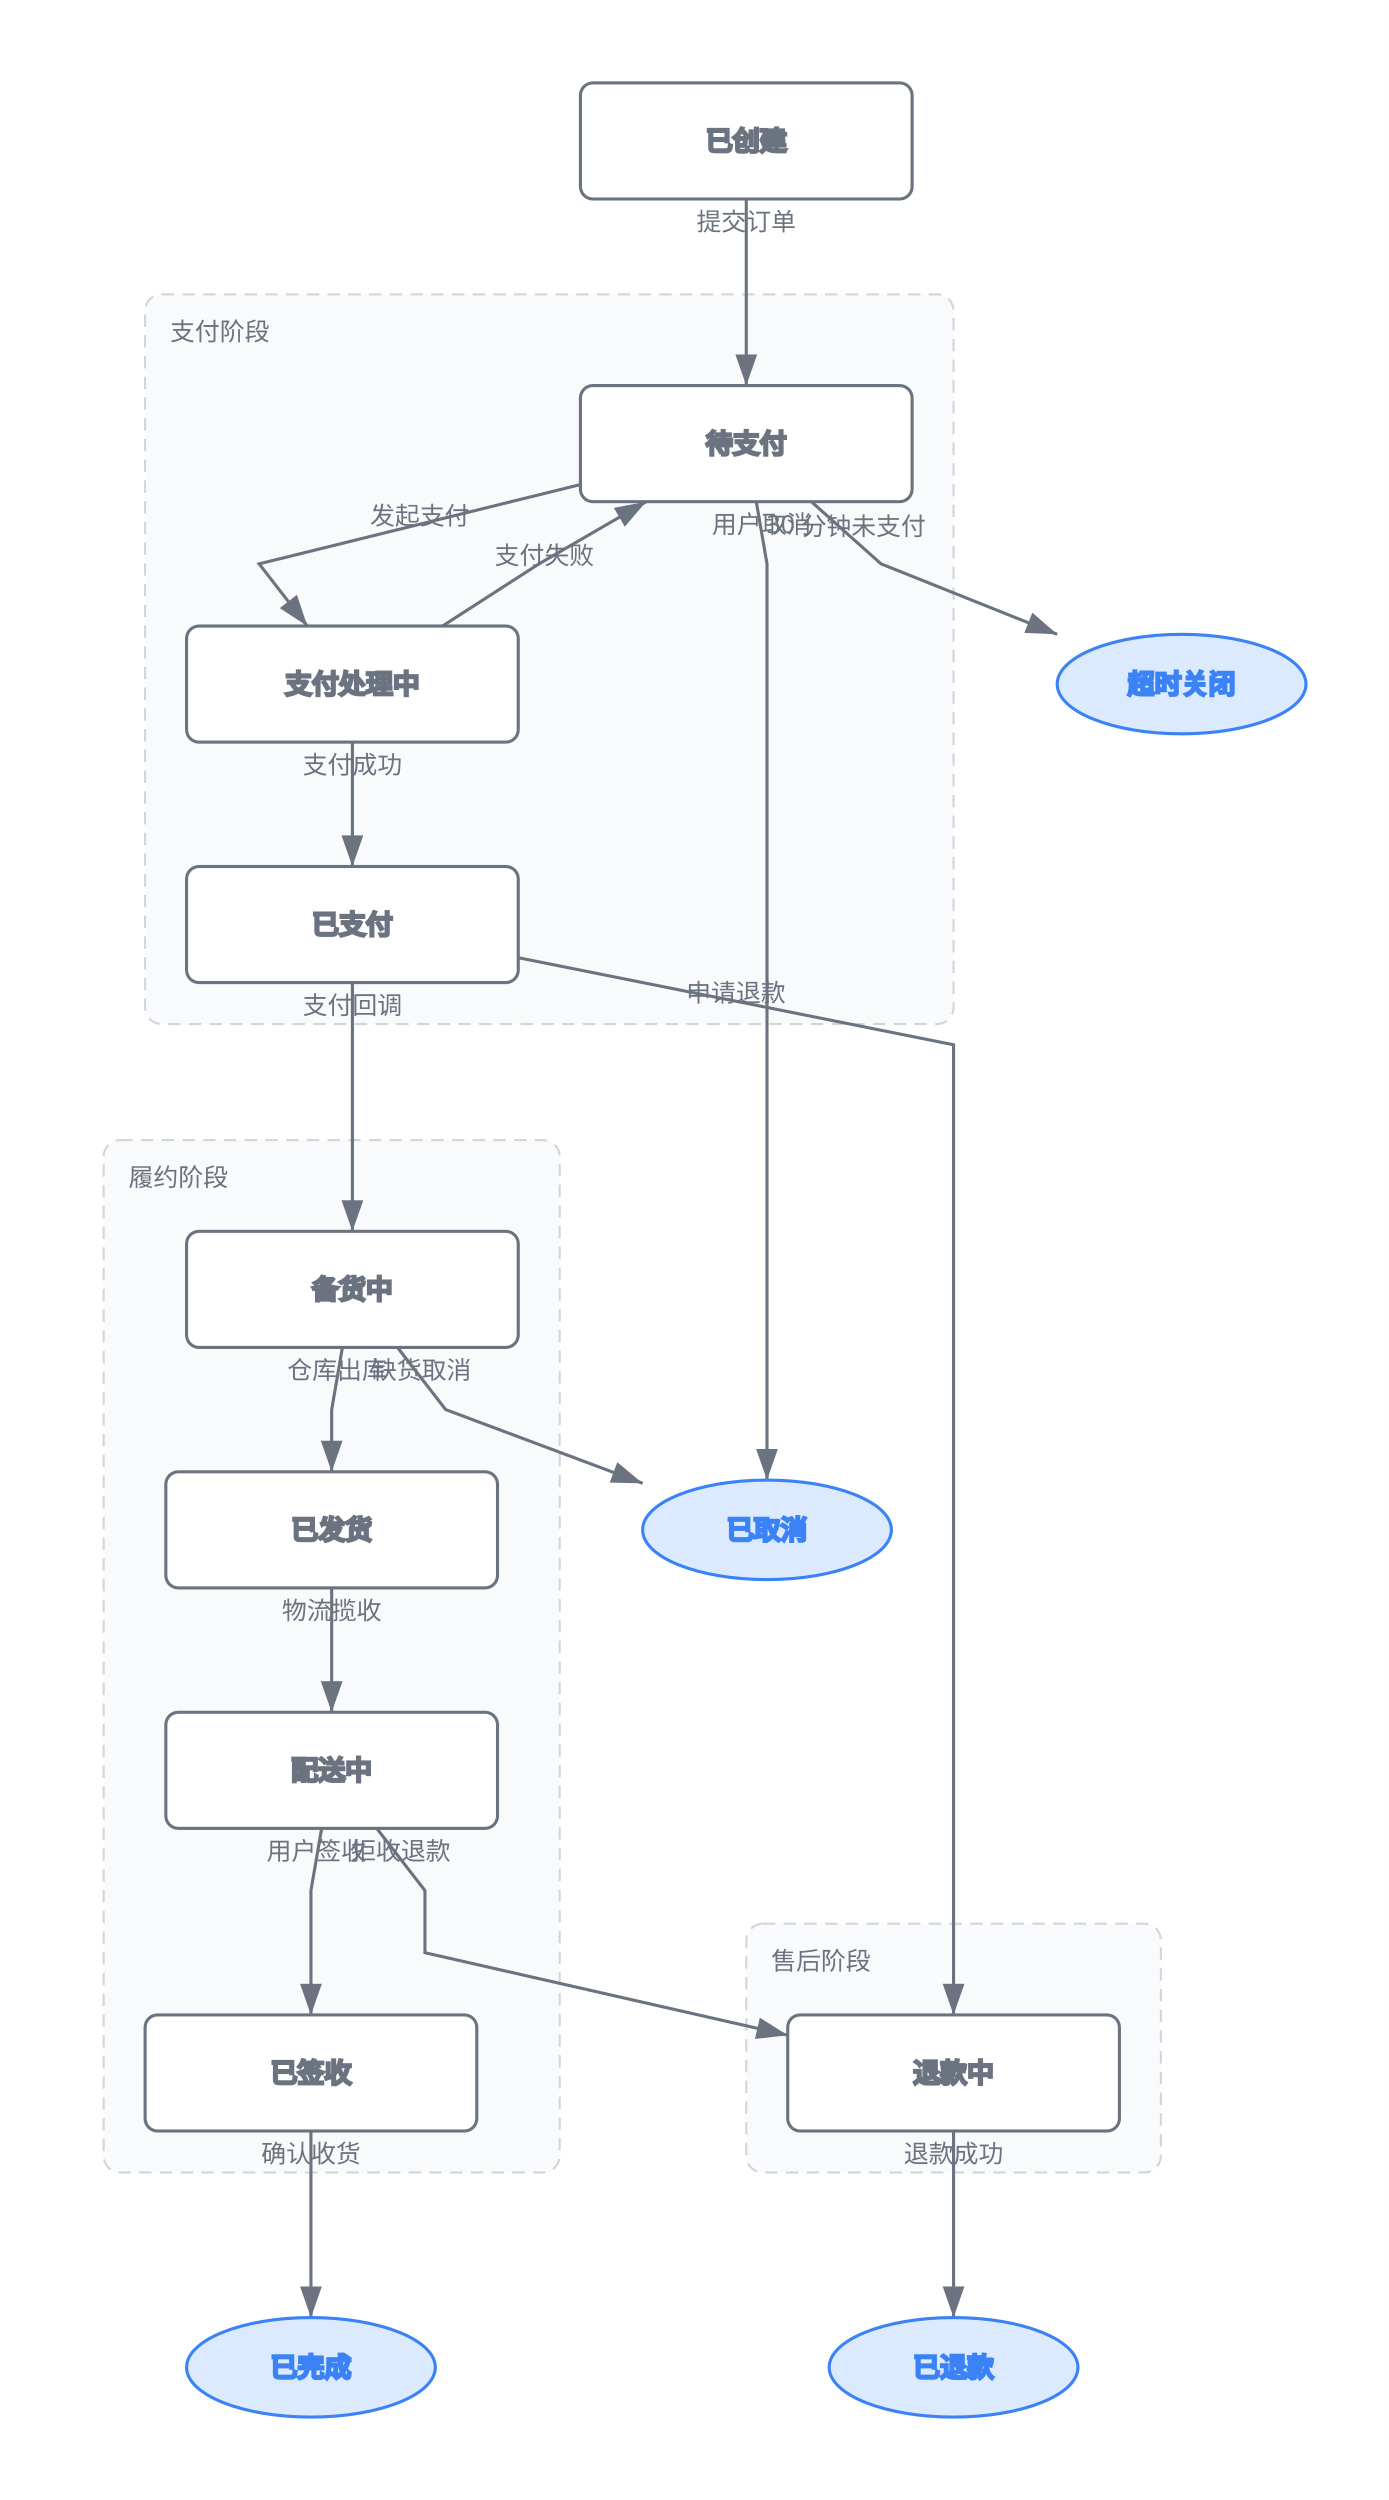
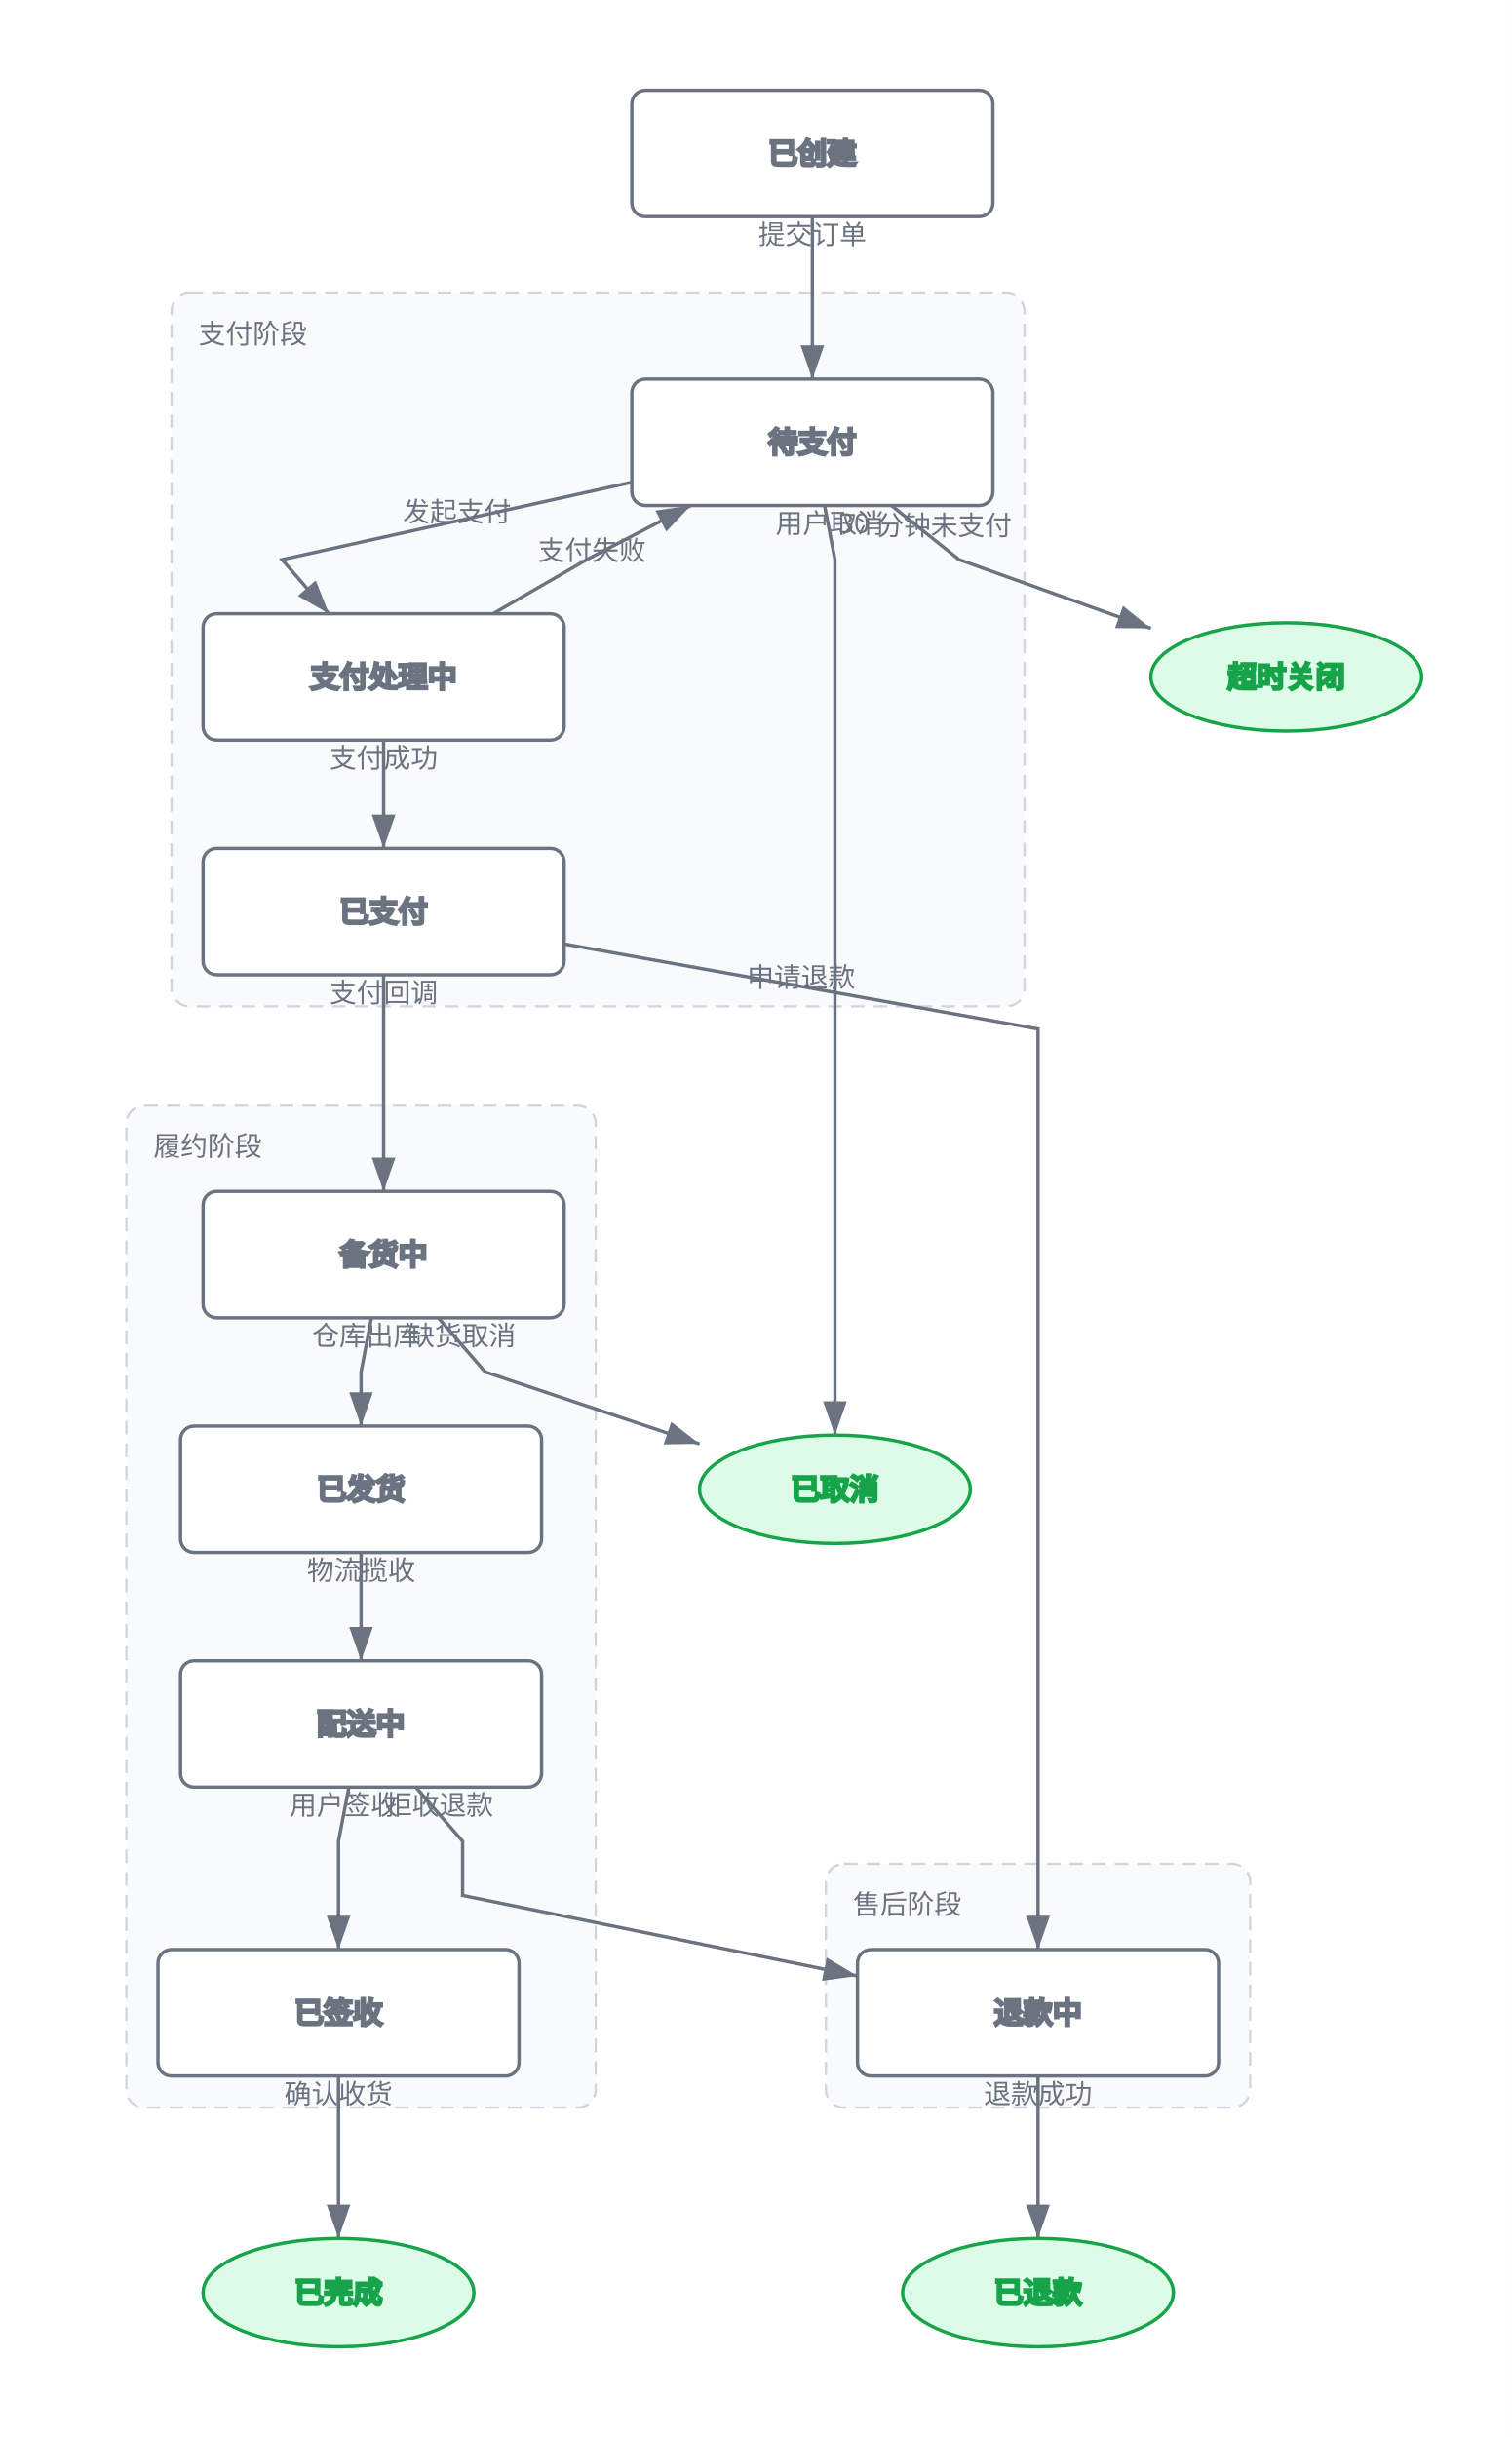
- <svg xmlns="http://www.w3.org/2000/svg" width="670" height="1206" viewBox="0 0 670 1206">
+ <svg xmlns="http://www.w3.org/2000/svg" width="670" height="1080" viewBox="0 0 670 1080">
  <defs>
    <marker id="arrowhead" markerWidth="10" markerHeight="7" refX="10" refY="3.5" orient="auto">
      <polygon points="0 0, 10 3.5, 0 7" fill="#6b7280" />
    </marker>
    <marker id="arrowhead-purple" markerWidth="10" markerHeight="7" refX="10" refY="3.5" orient="auto">
      <polygon points="0 0, 10 3.5, 0 7" fill="#7c3aed" />
    </marker>
  </defs>
-   <rect x="0" y="0" width="670" height="1206" fill="#ffffff" />
+   <rect x="0" y="0" width="670" height="1080" fill="#ffffff" />
  <g class="lgdl-group">
-     <rect x="70" y="142" width="390" height="352" rx="8" fill="#f9fafb" stroke="#d1d5db" stroke-dasharray="6 4" />
-     <text x="82" y="160" font-family="'Segoe UI', 'PingFang SC', 'Microsoft YaHei', sans-serif" font-size="12" fill="#6b7280" text-anchor="start" dominant-baseline="middle">支付阶段</text>
+     <rect x="76" y="130" width="378" height="316" rx="8" fill="#f9fafb" stroke="#d1d5db" stroke-dasharray="6 4" />
+     <text x="88" y="148" font-family="'Segoe UI', 'PingFang SC', 'Microsoft YaHei', sans-serif" font-size="12" fill="#6b7280" text-anchor="start" dominant-baseline="middle">支付阶段</text>
  </g>
  <g class="lgdl-group">
-     <rect x="50" y="550" width="220" height="498" rx="8" fill="#f9fafb" stroke="#d1d5db" stroke-dasharray="6 4" />
-     <text x="62" y="568" font-family="'Segoe UI', 'PingFang SC', 'Microsoft YaHei', sans-serif" font-size="12" fill="#6b7280" text-anchor="start" dominant-baseline="middle">履约阶段</text>
+     <rect x="56" y="490" width="208" height="444" rx="8" fill="#f9fafb" stroke="#d1d5db" stroke-dasharray="6 4" />
+     <text x="68" y="508" font-family="'Segoe UI', 'PingFang SC', 'Microsoft YaHei', sans-serif" font-size="12" fill="#6b7280" text-anchor="start" dominant-baseline="middle">履约阶段</text>
  </g>
  <g class="lgdl-group">
-     <rect x="360" y="928" width="200" height="120" rx="8" fill="#f9fafb" stroke="#d1d5db" stroke-dasharray="6 4" />
-     <text x="372" y="946" font-family="'Segoe UI', 'PingFang SC', 'Microsoft YaHei', sans-serif" font-size="12" fill="#6b7280" text-anchor="start" dominant-baseline="middle">售后阶段</text>
+     <rect x="366" y="826" width="188" height="108" rx="8" fill="#f9fafb" stroke="#d1d5db" stroke-dasharray="6 4" />
+     <text x="378" y="844" font-family="'Segoe UI', 'PingFang SC', 'Microsoft YaHei', sans-serif" font-size="12" fill="#6b7280" text-anchor="start" dominant-baseline="middle">售后阶段</text>
  </g>
  <g class="lgdl-edge">
-     <path d="M 360,96 L 360,126 L 360,156 L 360,186" fill="none" stroke="#6b7280" stroke-width="1.5" marker-end="url(#arrowhead)" />
-     <text x="360" y="107" font-family="'Segoe UI', 'PingFang SC', 'Microsoft YaHei', sans-serif" font-size="12" fill="#6b7280" text-anchor="middle" dominant-baseline="middle">提交订单</text>
+     <path d="M 360,96 L 360,120 L 360,144 L 360,168" fill="none" stroke="#6b7280" stroke-width="1.5" marker-end="url(#arrowhead)" />
+     <text x="360" y="104" font-family="'Segoe UI', 'PingFang SC', 'Microsoft YaHei', sans-serif" font-size="12" fill="#6b7280" text-anchor="middle" dominant-baseline="middle">提交订单</text>
  </g>
  <g class="lgdl-edge">
-     <path d="M 280,233.745 L 125,272 L 148.276,302" fill="none" stroke="#6b7280" stroke-width="1.5" marker-end="url(#arrowhead)" />
-     <text x="202.5" y="248.872" font-family="'Segoe UI', 'PingFang SC', 'Microsoft YaHei', sans-serif" font-size="12" fill="#6b7280" text-anchor="middle" dominant-baseline="middle">发起支付</text>
+     <path d="M 280,213.702 L 125,248 L 145.769,272" fill="none" stroke="#6b7280" stroke-width="1.5" marker-end="url(#arrowhead)" />
+     <text x="202.5" y="226.851" font-family="'Segoe UI', 'PingFang SC', 'Microsoft YaHei', sans-serif" font-size="12" fill="#6b7280" text-anchor="middle" dominant-baseline="middle">发起支付</text>
  </g>
  <g class="lgdl-edge">
-     <path d="M 170,358 L 170,388 L 170,418" fill="none" stroke="#6b7280" stroke-width="1.5" marker-end="url(#arrowhead)" />
-     <text x="170" y="369" font-family="'Segoe UI', 'PingFang SC', 'Microsoft YaHei', sans-serif" font-size="12" fill="#6b7280" text-anchor="middle" dominant-baseline="middle">支付成功</text>
+     <path d="M 170,328 L 170,352 L 170,376" fill="none" stroke="#6b7280" stroke-width="1.5" marker-end="url(#arrowhead)" />
+     <text x="170" y="336" font-family="'Segoe UI', 'PingFang SC', 'Microsoft YaHei', sans-serif" font-size="12" fill="#6b7280" text-anchor="middle" dominant-baseline="middle">支付成功</text>
  </g>
  <g class="lgdl-edge">
-     <path d="M 213.448,302 L 260,272 L 311.724,242" fill="none" stroke="#6b7280" stroke-width="1.5" marker-end="url(#arrowhead)" />
-     <text x="262.586" y="268" font-family="'Segoe UI', 'PingFang SC', 'Microsoft YaHei', sans-serif" font-size="12" fill="#6b7280" text-anchor="middle" dominant-baseline="middle">支付失败</text>
+     <path d="M 218.462,272 L 260,248 L 306.154,224" fill="none" stroke="#6b7280" stroke-width="1.5" marker-end="url(#arrowhead)" />
+     <text x="262.308" y="244" font-family="'Segoe UI', 'PingFang SC', 'Microsoft YaHei', sans-serif" font-size="12" fill="#6b7280" text-anchor="middle" dominant-baseline="middle">支付失败</text>
  </g>
  <g class="lgdl-edge">
-     <path d="M 391.379,242 L 425,272 L 510,306" fill="none" stroke="#6b7280" stroke-width="1.5" marker-end="url(#arrowhead)" />
-     <text x="408.19" y="253" font-family="'Segoe UI', 'PingFang SC', 'Microsoft YaHei', sans-serif" font-size="12" fill="#6b7280" text-anchor="middle" dominant-baseline="middle">30 分钟未支付</text>
+     <path d="M 395,224 L 425,248 L 510,278.483" fill="none" stroke="#6b7280" stroke-width="1.5" marker-end="url(#arrowhead)" />
+     <text x="410" y="232" font-family="'Segoe UI', 'PingFang SC', 'Microsoft YaHei', sans-serif" font-size="12" fill="#6b7280" text-anchor="middle" dominant-baseline="middle">30 分钟未支付</text>
  </g>
  <g class="lgdl-edge">
-     <path d="M 364.828,242 L 370,272 L 370,330 L 370,388 L 370,446 L 370,504 L 370,534 L 370,564 L 370,622 L 370,680 L 370,714" fill="none" stroke="#6b7280" stroke-width="1.5" marker-end="url(#arrowhead)" />
-     <text x="367.414" y="253" font-family="'Segoe UI', 'PingFang SC', 'Microsoft YaHei', sans-serif" font-size="12" fill="#6b7280" text-anchor="middle" dominant-baseline="middle">用户取消</text>
+     <path d="M 365.385,224 L 370,248 L 370,300 L 370,352 L 370,404 L 370,456 L 370,480 L 370,504 L 370,556 L 370,608 L 370,636" fill="none" stroke="#6b7280" stroke-width="1.5" marker-end="url(#arrowhead)" />
+     <text x="367.692" y="232" font-family="'Segoe UI', 'PingFang SC', 'Microsoft YaHei', sans-serif" font-size="12" fill="#6b7280" text-anchor="middle" dominant-baseline="middle">用户取消</text>
  </g>
  <g class="lgdl-edge">
-     <path d="M 170,474 L 170,504 L 170,534 L 170,564 L 170,594" fill="none" stroke="#6b7280" stroke-width="1.5" marker-end="url(#arrowhead)" />
-     <text x="170" y="485" font-family="'Segoe UI', 'PingFang SC', 'Microsoft YaHei', sans-serif" font-size="12" fill="#6b7280" text-anchor="middle" dominant-baseline="middle">支付回调</text>
+     <path d="M 170,432 L 170,456 L 170,480 L 170,504 L 170,528" fill="none" stroke="#6b7280" stroke-width="1.5" marker-end="url(#arrowhead)" />
+     <text x="170" y="440" font-family="'Segoe UI', 'PingFang SC', 'Microsoft YaHei', sans-serif" font-size="12" fill="#6b7280" text-anchor="middle" dominant-baseline="middle">支付回调</text>
  </g>
  <g class="lgdl-edge">
-     <path d="M 165.172,650 L 160,680 L 160,710" fill="none" stroke="#6b7280" stroke-width="1.5" marker-end="url(#arrowhead)" />
-     <text x="162.586" y="661" font-family="'Segoe UI', 'PingFang SC', 'Microsoft YaHei', sans-serif" font-size="12" fill="#6b7280" text-anchor="middle" dominant-baseline="middle">仓库出库</text>
+     <path d="M 164.615,584 L 160,608 L 160,632" fill="none" stroke="#6b7280" stroke-width="1.5" marker-end="url(#arrowhead)" />
+     <text x="162.308" y="592" font-family="'Segoe UI', 'PingFang SC', 'Microsoft YaHei', sans-serif" font-size="12" fill="#6b7280" text-anchor="middle" dominant-baseline="middle">仓库出库</text>
  </g>
  <g class="lgdl-edge">
-     <path d="M 191.724,650 L 215,680 L 310,715.548" fill="none" stroke="#6b7280" stroke-width="1.5" marker-end="url(#arrowhead)" />
-     <text x="203.362" y="661" font-family="'Segoe UI', 'PingFang SC', 'Microsoft YaHei', sans-serif" font-size="12" fill="#6b7280" text-anchor="middle" dominant-baseline="middle">缺货取消</text>
+     <path d="M 194.231,584 L 215,608 L 310,639.871" fill="none" stroke="#6b7280" stroke-width="1.5" marker-end="url(#arrowhead)" />
+     <text x="204.615" y="592" font-family="'Segoe UI', 'PingFang SC', 'Microsoft YaHei', sans-serif" font-size="12" fill="#6b7280" text-anchor="middle" dominant-baseline="middle">缺货取消</text>
  </g>
  <g class="lgdl-edge">
-     <path d="M 160,766 L 160,796 L 160,826" fill="none" stroke="#6b7280" stroke-width="1.5" marker-end="url(#arrowhead)" />
-     <text x="160" y="777" font-family="'Segoe UI', 'PingFang SC', 'Microsoft YaHei', sans-serif" font-size="12" fill="#6b7280" text-anchor="middle" dominant-baseline="middle">物流揽收</text>
+     <path d="M 160,688 L 160,712 L 160,736" fill="none" stroke="#6b7280" stroke-width="1.5" marker-end="url(#arrowhead)" />
+     <text x="160" y="696" font-family="'Segoe UI', 'PingFang SC', 'Microsoft YaHei', sans-serif" font-size="12" fill="#6b7280" text-anchor="middle" dominant-baseline="middle">物流揽收</text>
  </g>
  <g class="lgdl-edge">
-     <path d="M 155.172,882 L 150,912 L 150,942 L 150,972" fill="none" stroke="#6b7280" stroke-width="1.5" marker-end="url(#arrowhead)" />
-     <text x="152.586" y="893" font-family="'Segoe UI', 'PingFang SC', 'Microsoft YaHei', sans-serif" font-size="12" fill="#6b7280" text-anchor="middle" dominant-baseline="middle">用户签收</text>
+     <path d="M 154.615,792 L 150,816 L 150,840 L 150,864" fill="none" stroke="#6b7280" stroke-width="1.5" marker-end="url(#arrowhead)" />
+     <text x="152.308" y="800" font-family="'Segoe UI', 'PingFang SC', 'Microsoft YaHei', sans-serif" font-size="12" fill="#6b7280" text-anchor="middle" dominant-baseline="middle">用户签收</text>
  </g>
  <g class="lgdl-edge">
-     <path d="M 150,1028 L 150,1058 L 150,1088 L 150,1118" fill="none" stroke="#6b7280" stroke-width="1.5" marker-end="url(#arrowhead)" />
-     <text x="150" y="1039" font-family="'Segoe UI', 'PingFang SC', 'Microsoft YaHei', sans-serif" font-size="12" fill="#6b7280" text-anchor="middle" dominant-baseline="middle">确认收货</text>
+     <path d="M 150,920 L 150,944 L 150,968 L 150,992" fill="none" stroke="#6b7280" stroke-width="1.5" marker-end="url(#arrowhead)" />
+     <text x="150" y="928" font-family="'Segoe UI', 'PingFang SC', 'Microsoft YaHei', sans-serif" font-size="12" fill="#6b7280" text-anchor="middle" dominant-baseline="middle">确认收货</text>
  </g>
  <g class="lgdl-edge">
-     <path d="M 250,462 L 460,504 L 460,534 L 460,564 L 460,622 L 460,680 L 460,738 L 460,796 L 460,854 L 460,912 L 460,942 L 460,972" fill="none" stroke="#6b7280" stroke-width="1.5" marker-end="url(#arrowhead)" />
-     <text x="355" y="479" font-family="'Segoe UI', 'PingFang SC', 'Microsoft YaHei', sans-serif" font-size="12" fill="#6b7280" text-anchor="middle" dominant-baseline="middle">申请退款</text>
+     <path d="M 250,418.345 L 460,456 L 460,480 L 460,504 L 460,556 L 460,608 L 460,660 L 460,712 L 460,764 L 460,816 L 460,840 L 460,864" fill="none" stroke="#6b7280" stroke-width="1.5" marker-end="url(#arrowhead)" />
+     <text x="355" y="433.172" font-family="'Segoe UI', 'PingFang SC', 'Microsoft YaHei', sans-serif" font-size="12" fill="#6b7280" text-anchor="middle" dominant-baseline="middle">申请退款</text>
  </g>
  <g class="lgdl-edge">
-     <path d="M 181.724,882 L 205,912 L 205,942 L 380,981.804" fill="none" stroke="#6b7280" stroke-width="1.5" marker-end="url(#arrowhead)" />
-     <text x="193.362" y="893" font-family="'Segoe UI', 'PingFang SC', 'Microsoft YaHei', sans-serif" font-size="12" fill="#6b7280" text-anchor="middle" dominant-baseline="middle">拒收退款</text>
+     <path d="M 184.231,792 L 205,816 L 205,840 L 380,875.686" fill="none" stroke="#6b7280" stroke-width="1.5" marker-end="url(#arrowhead)" />
+     <text x="194.615" y="800" font-family="'Segoe UI', 'PingFang SC', 'Microsoft YaHei', sans-serif" font-size="12" fill="#6b7280" text-anchor="middle" dominant-baseline="middle">拒收退款</text>
  </g>
  <g class="lgdl-edge">
-     <path d="M 460,1028 L 460,1058 L 460,1088 L 460,1118" fill="none" stroke="#6b7280" stroke-width="1.5" marker-end="url(#arrowhead)" />
-     <text x="460" y="1039" font-family="'Segoe UI', 'PingFang SC', 'Microsoft YaHei', sans-serif" font-size="12" fill="#6b7280" text-anchor="middle" dominant-baseline="middle">退款成功</text>
+     <path d="M 460,920 L 460,944 L 460,968 L 460,992" fill="none" stroke="#6b7280" stroke-width="1.5" marker-end="url(#arrowhead)" />
+     <text x="460" y="928" font-family="'Segoe UI', 'PingFang SC', 'Microsoft YaHei', sans-serif" font-size="12" fill="#6b7280" text-anchor="middle" dominant-baseline="middle">退款成功</text>
  </g>
  <g class="lgdl-node" fill="#ffffff" stroke="#6b7280" stroke-width="1.5">
    <rect x="280" y="40" width="160" height="56" rx="6" ry="6" />
    <text x="360" y="68" font-family="'Segoe UI', 'PingFang SC', 'Microsoft YaHei', sans-serif" font-size="13" fill="#1f2937" text-anchor="middle" dominant-baseline="middle">已创建</text>
  </g>
  <g class="lgdl-node" fill="#ffffff" stroke="#6b7280" stroke-width="1.5">
-     <rect x="280" y="186" width="160" height="56" rx="6" ry="6" />
-     <text x="360" y="214" font-family="'Segoe UI', 'PingFang SC', 'Microsoft YaHei', sans-serif" font-size="13" fill="#1f2937" text-anchor="middle" dominant-baseline="middle">待支付</text>
+     <rect x="280" y="168" width="160" height="56" rx="6" ry="6" />
+     <text x="360" y="196" font-family="'Segoe UI', 'PingFang SC', 'Microsoft YaHei', sans-serif" font-size="13" fill="#1f2937" text-anchor="middle" dominant-baseline="middle">待支付</text>
  </g>
  <g class="lgdl-node" fill="#ffffff" stroke="#6b7280" stroke-width="1.5">
-     <rect x="90" y="302" width="160" height="56" rx="6" ry="6" />
-     <text x="170" y="330" font-family="'Segoe UI', 'PingFang SC', 'Microsoft YaHei', sans-serif" font-size="13" fill="#1f2937" text-anchor="middle" dominant-baseline="middle">支付处理中</text>
+     <rect x="90" y="272" width="160" height="56" rx="6" ry="6" />
+     <text x="170" y="300" font-family="'Segoe UI', 'PingFang SC', 'Microsoft YaHei', sans-serif" font-size="13" fill="#1f2937" text-anchor="middle" dominant-baseline="middle">支付处理中</text>
  </g>
  <g class="lgdl-node" fill="#ffffff" stroke="#6b7280" stroke-width="1.5">
-     <rect x="90" y="418" width="160" height="56" rx="6" ry="6" />
-     <text x="170" y="446" font-family="'Segoe UI', 'PingFang SC', 'Microsoft YaHei', sans-serif" font-size="13" fill="#1f2937" text-anchor="middle" dominant-baseline="middle">已支付</text>
+     <rect x="90" y="376" width="160" height="56" rx="6" ry="6" />
+     <text x="170" y="404" font-family="'Segoe UI', 'PingFang SC', 'Microsoft YaHei', sans-serif" font-size="13" fill="#1f2937" text-anchor="middle" dominant-baseline="middle">已支付</text>
  </g>
  <g class="lgdl-node" fill="#ffffff" stroke="#6b7280" stroke-width="1.5">
-     <rect x="90" y="594" width="160" height="56" rx="6" ry="6" />
-     <text x="170" y="622" font-family="'Segoe UI', 'PingFang SC', 'Microsoft YaHei', sans-serif" font-size="13" fill="#1f2937" text-anchor="middle" dominant-baseline="middle">备货中</text>
+     <rect x="90" y="528" width="160" height="56" rx="6" ry="6" />
+     <text x="170" y="556" font-family="'Segoe UI', 'PingFang SC', 'Microsoft YaHei', sans-serif" font-size="13" fill="#1f2937" text-anchor="middle" dominant-baseline="middle">备货中</text>
  </g>
  <g class="lgdl-node" fill="#ffffff" stroke="#6b7280" stroke-width="1.5">
-     <rect x="80" y="710" width="160" height="56" rx="6" ry="6" />
-     <text x="160" y="738" font-family="'Segoe UI', 'PingFang SC', 'Microsoft YaHei', sans-serif" font-size="13" fill="#1f2937" text-anchor="middle" dominant-baseline="middle">已发货</text>
+     <rect x="80" y="632" width="160" height="56" rx="6" ry="6" />
+     <text x="160" y="660" font-family="'Segoe UI', 'PingFang SC', 'Microsoft YaHei', sans-serif" font-size="13" fill="#1f2937" text-anchor="middle" dominant-baseline="middle">已发货</text>
  </g>
  <g class="lgdl-node" fill="#ffffff" stroke="#6b7280" stroke-width="1.5">
-     <rect x="80" y="826" width="160" height="56" rx="6" ry="6" />
-     <text x="160" y="854" font-family="'Segoe UI', 'PingFang SC', 'Microsoft YaHei', sans-serif" font-size="13" fill="#1f2937" text-anchor="middle" dominant-baseline="middle">配送中</text>
+     <rect x="80" y="736" width="160" height="56" rx="6" ry="6" />
+     <text x="160" y="764" font-family="'Segoe UI', 'PingFang SC', 'Microsoft YaHei', sans-serif" font-size="13" fill="#1f2937" text-anchor="middle" dominant-baseline="middle">配送中</text>
  </g>
  <g class="lgdl-node" fill="#ffffff" stroke="#6b7280" stroke-width="1.5">
-     <rect x="70" y="972" width="160" height="56" rx="6" ry="6" />
-     <text x="150" y="1000" font-family="'Segoe UI', 'PingFang SC', 'Microsoft YaHei', sans-serif" font-size="13" fill="#1f2937" text-anchor="middle" dominant-baseline="middle">已签收</text>
+     <rect x="70" y="864" width="160" height="56" rx="6" ry="6" />
+     <text x="150" y="892" font-family="'Segoe UI', 'PingFang SC', 'Microsoft YaHei', sans-serif" font-size="13" fill="#1f2937" text-anchor="middle" dominant-baseline="middle">已签收</text>
  </g>
-   <g class="lgdl-node" fill="#dbeafe" stroke="#3b82f6" stroke-width="1.5">
-     <rect x="90" y="1118" width="120" height="48" rx="60" ry="60" />
-     <text x="150" y="1142" font-family="'Segoe UI', 'PingFang SC', 'Microsoft YaHei', sans-serif" font-size="13" fill="#1f2937" text-anchor="middle" dominant-baseline="middle">已完成</text>
+   <g class="lgdl-node" fill="#dcfce7" stroke="#16a34a" stroke-width="1.5">
+     <rect x="90" y="992" width="120" height="48" rx="60" ry="60" />
+     <text x="150" y="1016" font-family="'Segoe UI', 'PingFang SC', 'Microsoft YaHei', sans-serif" font-size="13" fill="#1f2937" text-anchor="middle" dominant-baseline="middle">已完成</text>
  </g>
-   <g class="lgdl-node" fill="#dbeafe" stroke="#3b82f6" stroke-width="1.5">
-     <rect x="510" y="306" width="120" height="48" rx="60" ry="60" />
-     <text x="570" y="330" font-family="'Segoe UI', 'PingFang SC', 'Microsoft YaHei', sans-serif" font-size="13" fill="#1f2937" text-anchor="middle" dominant-baseline="middle">超时关闭</text>
+   <g class="lgdl-node" fill="#dcfce7" stroke="#16a34a" stroke-width="1.5">
+     <rect x="510" y="276" width="120" height="48" rx="60" ry="60" />
+     <text x="570" y="300" font-family="'Segoe UI', 'PingFang SC', 'Microsoft YaHei', sans-serif" font-size="13" fill="#1f2937" text-anchor="middle" dominant-baseline="middle">超时关闭</text>
  </g>
-   <g class="lgdl-node" fill="#dbeafe" stroke="#3b82f6" stroke-width="1.5">
-     <rect x="310" y="714" width="120" height="48" rx="60" ry="60" />
-     <text x="370" y="738" font-family="'Segoe UI', 'PingFang SC', 'Microsoft YaHei', sans-serif" font-size="13" fill="#1f2937" text-anchor="middle" dominant-baseline="middle">已取消</text>
+   <g class="lgdl-node" fill="#dcfce7" stroke="#16a34a" stroke-width="1.5">
+     <rect x="310" y="636" width="120" height="48" rx="60" ry="60" />
+     <text x="370" y="660" font-family="'Segoe UI', 'PingFang SC', 'Microsoft YaHei', sans-serif" font-size="13" fill="#1f2937" text-anchor="middle" dominant-baseline="middle">已取消</text>
  </g>
  <g class="lgdl-node" fill="#ffffff" stroke="#6b7280" stroke-width="1.5">
-     <rect x="380" y="972" width="160" height="56" rx="6" ry="6" />
-     <text x="460" y="1000" font-family="'Segoe UI', 'PingFang SC', 'Microsoft YaHei', sans-serif" font-size="13" fill="#1f2937" text-anchor="middle" dominant-baseline="middle">退款中</text>
+     <rect x="380" y="864" width="160" height="56" rx="6" ry="6" />
+     <text x="460" y="892" font-family="'Segoe UI', 'PingFang SC', 'Microsoft YaHei', sans-serif" font-size="13" fill="#1f2937" text-anchor="middle" dominant-baseline="middle">退款中</text>
  </g>
-   <g class="lgdl-node" fill="#dbeafe" stroke="#3b82f6" stroke-width="1.5">
-     <rect x="400" y="1118" width="120" height="48" rx="60" ry="60" />
-     <text x="460" y="1142" font-family="'Segoe UI', 'PingFang SC', 'Microsoft YaHei', sans-serif" font-size="13" fill="#1f2937" text-anchor="middle" dominant-baseline="middle">已退款</text>
+   <g class="lgdl-node" fill="#dcfce7" stroke="#16a34a" stroke-width="1.5">
+     <rect x="400" y="992" width="120" height="48" rx="60" ry="60" />
+     <text x="460" y="1016" font-family="'Segoe UI', 'PingFang SC', 'Microsoft YaHei', sans-serif" font-size="13" fill="#1f2937" text-anchor="middle" dominant-baseline="middle">已退款</text>
  </g>
</svg>
